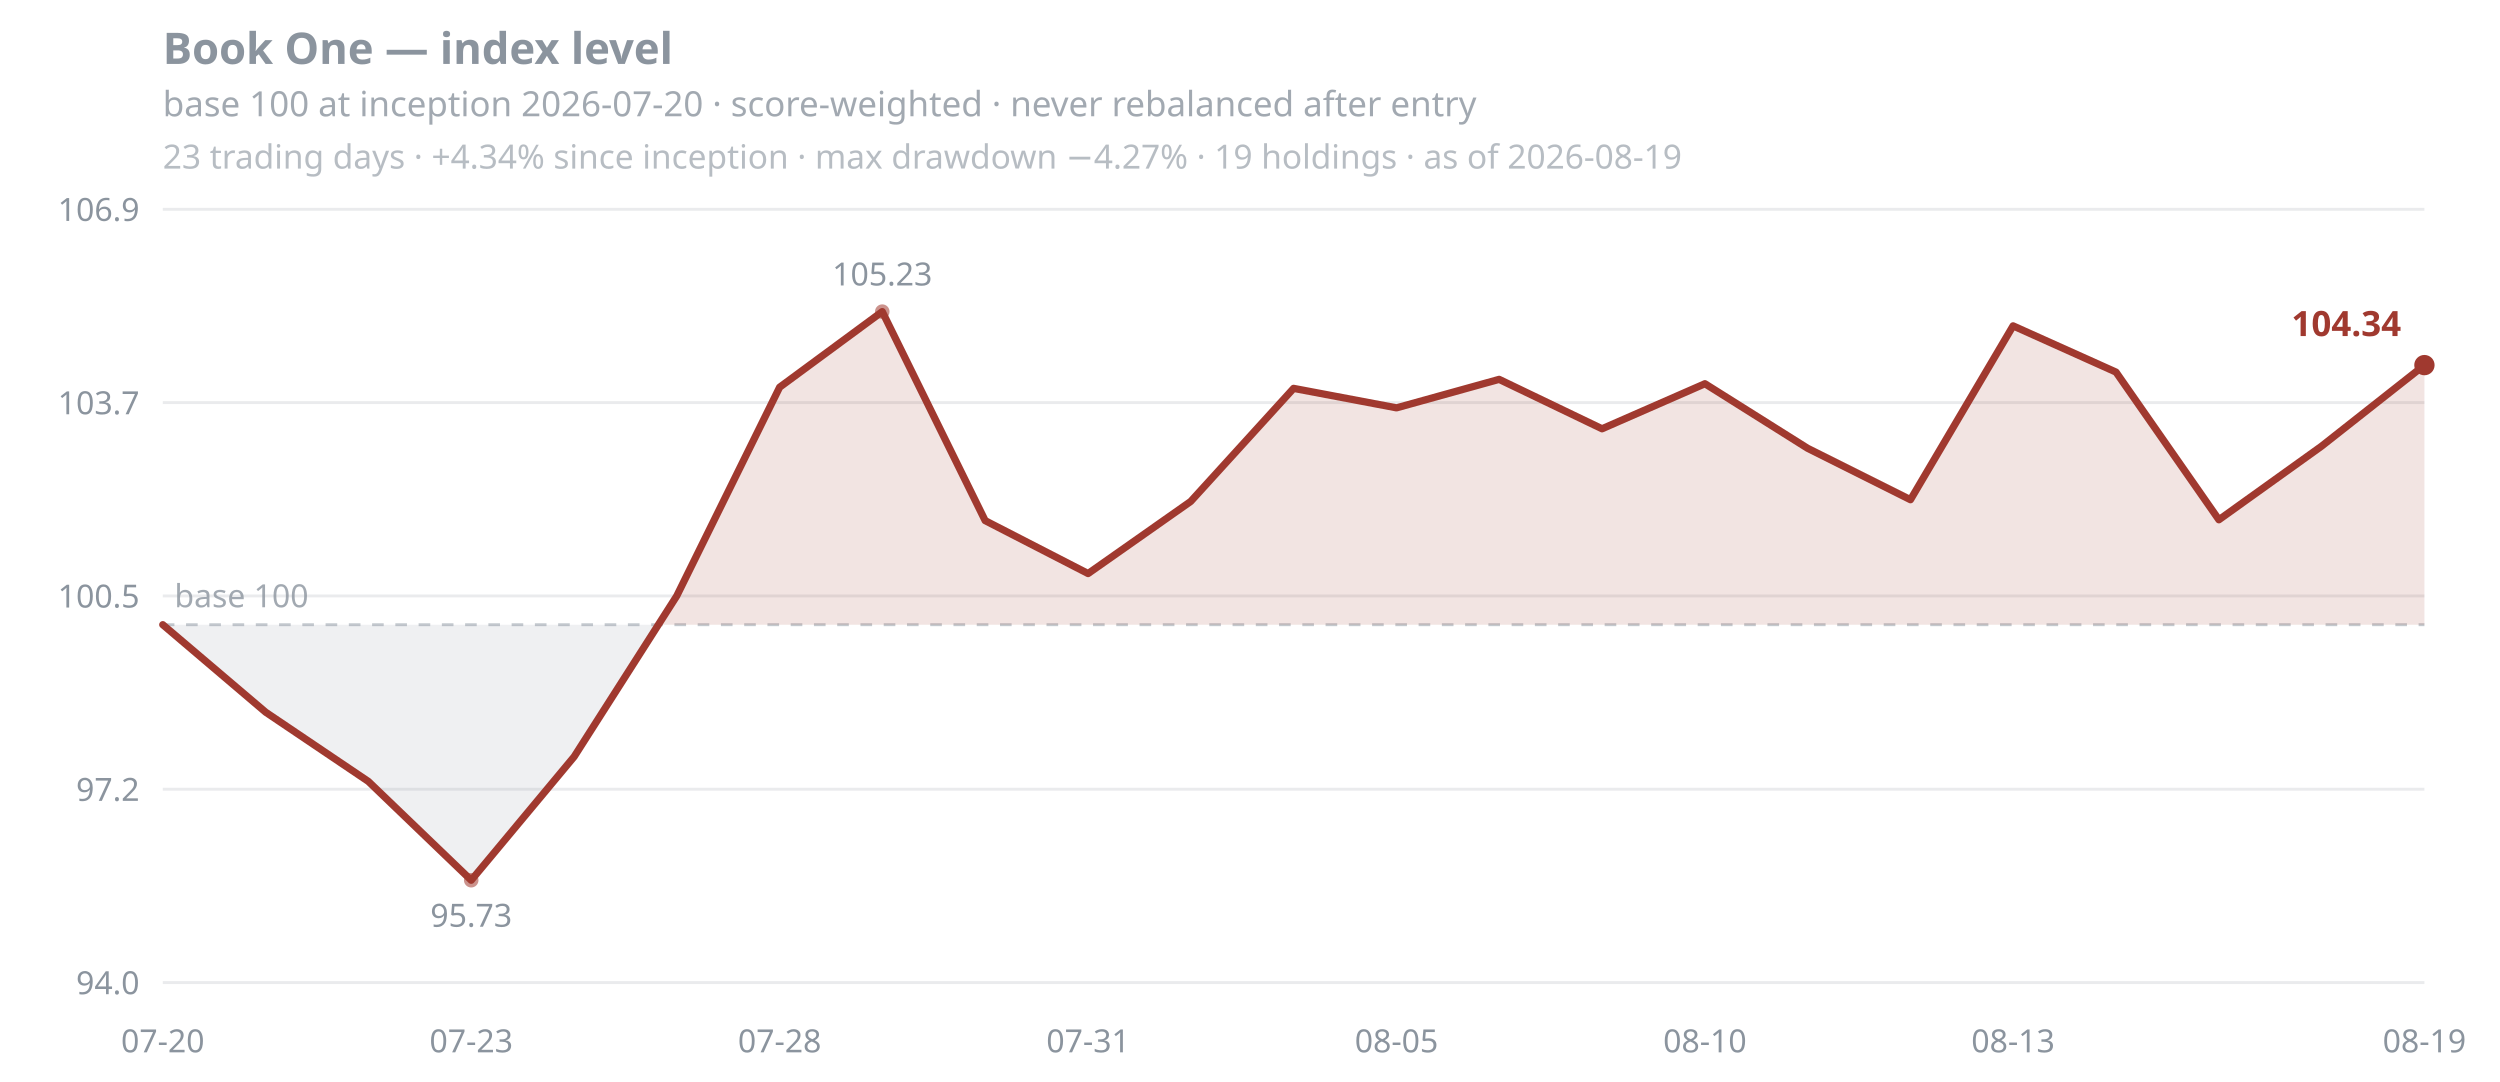
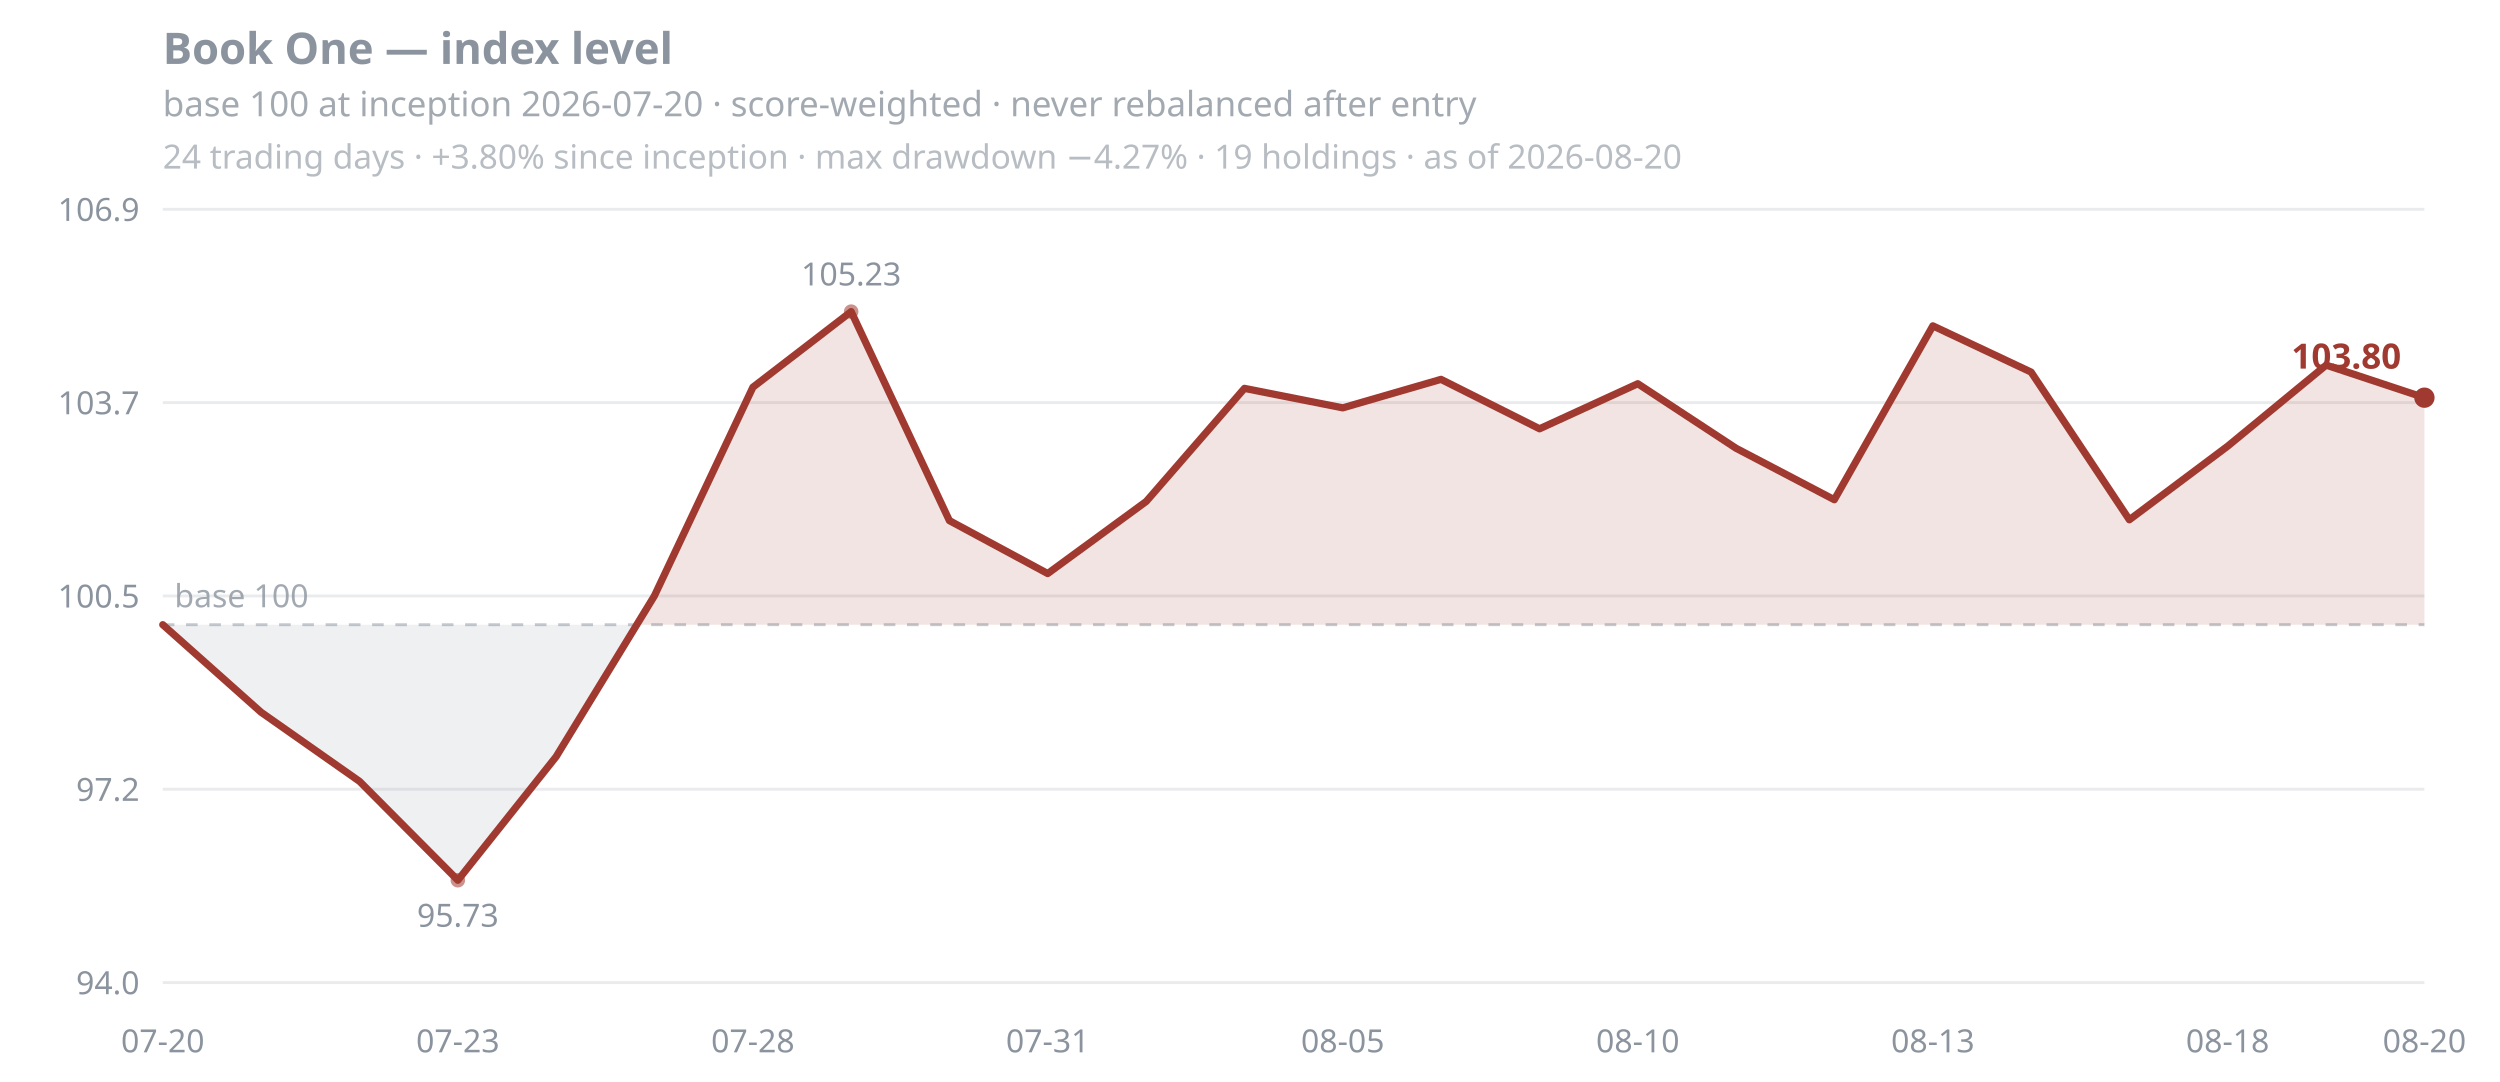
<svg xmlns="http://www.w3.org/2000/svg" viewBox="0 0 860 372" font-family="ui-sans-serif,system-ui,sans-serif">
  <text x="56" y="22" font-size="15" font-weight="600" fill="#8b949e">Book One — index level</text>
  <text x="56" y="40" font-size="12" fill="#8b949e" opacity="0.8">base 100 at inception 2026-07-20 · score-weighted · never rebalanced after entry</text>
-   <text x="56" y="58" font-size="11.5" fill="#8b949e" opacity="0.62">23 trading days · +4.34% since inception · max drawdown −4.27% · 19 holdings · as of 2026-08-19</text>
+   <text x="56" y="58" font-size="11.5" fill="#8b949e" opacity="0.62">24 trading days · +3.80% since inception · max drawdown −4.27% · 19 holdings · as of 2026-08-20</text>
  <line x1="56" y1="338.0" x2="834" y2="338.0" stroke="#8b949e" stroke-opacity="0.18" />
  <text x="48" y="342.0" font-size="11" fill="#8b949e" text-anchor="end">94.0</text>
  <line x1="56" y1="271.5" x2="834" y2="271.5" stroke="#8b949e" stroke-opacity="0.18" />
  <text x="48" y="275.5" font-size="11" fill="#8b949e" text-anchor="end">97.2</text>
  <line x1="56" y1="205.0" x2="834" y2="205.0" stroke="#8b949e" stroke-opacity="0.18" />
  <text x="48" y="209.0" font-size="11" fill="#8b949e" text-anchor="end">100.5</text>
  <line x1="56" y1="138.5" x2="834" y2="138.5" stroke="#8b949e" stroke-opacity="0.18" />
  <text x="48" y="142.5" font-size="11" fill="#8b949e" text-anchor="end">103.7</text>
  <line x1="56" y1="72.0" x2="834" y2="72.0" stroke="#8b949e" stroke-opacity="0.18" />
  <text x="48" y="76.0" font-size="11" fill="#8b949e" text-anchor="end">106.9</text>
  <line x1="56" y1="214.9" x2="834" y2="214.9" stroke="#8b949e" stroke-opacity="0.5" stroke-dasharray="4 4" />
  <text x="60" y="208.9" font-size="11" fill="#8b949e" text-anchor="start" opacity="0.8">base 100</text>
  <text x="56.0" y="362" font-size="11" fill="#8b949e" text-anchor="middle">07-20</text>
-   <text x="162.1" y="362" font-size="11" fill="#8b949e" text-anchor="middle">07-23</text>
-   <text x="268.2" y="362" font-size="11" fill="#8b949e" text-anchor="middle">07-28</text>
-   <text x="374.3" y="362" font-size="11" fill="#8b949e" text-anchor="middle">07-31</text>
-   <text x="480.4" y="362" font-size="11" fill="#8b949e" text-anchor="middle">08-05</text>
-   <text x="586.5" y="362" font-size="11" fill="#8b949e" text-anchor="middle">08-10</text>
-   <text x="692.5" y="362" font-size="11" fill="#8b949e" text-anchor="middle">08-13</text>
-   <text x="834.0" y="362" font-size="11" fill="#8b949e" text-anchor="middle">08-19</text>
+   <text x="157.5" y="362" font-size="11" fill="#8b949e" text-anchor="middle">07-23</text>
+   <text x="259.0" y="362" font-size="11" fill="#8b949e" text-anchor="middle">07-28</text>
+   <text x="360.4" y="362" font-size="11" fill="#8b949e" text-anchor="middle">07-31</text>
+   <text x="461.9" y="362" font-size="11" fill="#8b949e" text-anchor="middle">08-05</text>
+   <text x="563.4" y="362" font-size="11" fill="#8b949e" text-anchor="middle">08-10</text>
+   <text x="664.9" y="362" font-size="11" fill="#8b949e" text-anchor="middle">08-13</text>
+   <text x="766.3" y="362" font-size="11" fill="#8b949e" text-anchor="middle">08-18</text>
+   <text x="834.0" y="362" font-size="11" fill="#8b949e" text-anchor="middle">08-20</text>
  <defs>
    <clipPath id="above">
      <rect x="56" y="72" width="778" height="142.9" />
    </clipPath>
    <clipPath id="below">
      <rect x="56" y="214.9" width="778" height="123.1" />
    </clipPath>
  </defs>
-   <polygon points="56.0,214.9 56.0,214.9 91.4,245.0 126.7,268.8 162.1,302.8 197.5,260.3 232.8,205.0 268.2,133.2 303.5,107.2 338.9,179.1 374.3,197.3 409.6,172.5 445.0,133.6 480.4,140.3 515.7,130.5 551.1,147.5 586.5,132.0 621.8,154.2 657.2,171.9 692.5,112.1 727.9,128.0 763.3,178.8 798.6,153.5 834.0,125.6 834.0,214.9" fill="#a0392f" fill-opacity="0.14" clip-path="url(#above)" />
-   <polygon points="56.0,214.9 56.0,214.9 91.4,245.0 126.7,268.8 162.1,302.8 197.5,260.3 232.8,205.0 268.2,133.2 303.5,107.2 338.9,179.1 374.3,197.3 409.6,172.5 445.0,133.6 480.4,140.3 515.7,130.5 551.1,147.5 586.5,132.0 621.8,154.2 657.2,171.9 692.5,112.1 727.9,128.0 763.3,178.8 798.6,153.5 834.0,125.6 834.0,214.9" fill="#8b949e" fill-opacity="0.14" clip-path="url(#below)" />
-   <polyline points="56.0,214.9 91.4,245.0 126.7,268.8 162.1,302.8 197.5,260.3 232.8,205.0 268.2,133.2 303.5,107.2 338.9,179.1 374.3,197.3 409.6,172.5 445.0,133.6 480.4,140.3 515.7,130.5 551.1,147.5 586.5,132.0 621.8,154.2 657.2,171.9 692.5,112.1 727.9,128.0 763.3,178.8 798.6,153.5 834.0,125.6" fill="none" stroke="#a0392f" stroke-width="2.5" stroke-linejoin="round" stroke-linecap="round" />
-   <circle cx="162.1" cy="302.8" r="2.5" fill="#a0392f" fill-opacity="0.55" />
-   <text x="162.1" y="318.8" font-size="11" fill="#8b949e" text-anchor="middle">95.73</text>
-   <circle cx="303.5" cy="107.2" r="2.5" fill="#a0392f" fill-opacity="0.55" />
-   <text x="303.5" y="98.2" font-size="11" fill="#8b949e" text-anchor="middle">105.23</text>
-   <circle cx="834.0" cy="125.6" r="3.5" fill="#a0392f" />
-   <text x="826.0" y="115.6" font-size="12" font-weight="600" fill="#a0392f" text-anchor="end">104.34</text>
+   <polygon points="56.0,214.9 56.0,214.9 89.8,245.0 123.7,268.8 157.5,302.8 191.3,260.3 225.1,205.0 259.0,133.2 292.8,107.2 326.6,179.1 360.4,197.3 394.3,172.5 428.1,133.6 461.9,140.3 495.7,130.5 529.6,147.5 563.4,132.0 597.2,154.2 631.0,171.9 664.9,112.1 698.7,128.0 732.5,178.8 766.3,153.5 800.2,125.6 834.0,136.8 834.0,214.9" fill="#a0392f" fill-opacity="0.14" clip-path="url(#above)" />
+   <polygon points="56.0,214.9 56.0,214.9 89.8,245.0 123.7,268.8 157.5,302.8 191.3,260.3 225.1,205.0 259.0,133.2 292.8,107.2 326.6,179.1 360.4,197.3 394.3,172.5 428.1,133.6 461.9,140.3 495.7,130.5 529.6,147.5 563.4,132.0 597.2,154.2 631.0,171.9 664.9,112.1 698.7,128.0 732.5,178.8 766.3,153.5 800.2,125.6 834.0,136.8 834.0,214.9" fill="#8b949e" fill-opacity="0.14" clip-path="url(#below)" />
+   <polyline points="56.0,214.9 89.8,245.0 123.7,268.8 157.5,302.8 191.3,260.3 225.1,205.0 259.0,133.2 292.8,107.2 326.6,179.1 360.4,197.3 394.3,172.5 428.1,133.6 461.9,140.3 495.7,130.5 529.6,147.5 563.4,132.0 597.2,154.2 631.0,171.9 664.9,112.1 698.7,128.0 732.5,178.8 766.3,153.5 800.2,125.6 834.0,136.8" fill="none" stroke="#a0392f" stroke-width="2.5" stroke-linejoin="round" stroke-linecap="round" />
+   <circle cx="157.5" cy="302.8" r="2.5" fill="#a0392f" fill-opacity="0.55" />
+   <text x="157.5" y="318.8" font-size="11" fill="#8b949e" text-anchor="middle">95.73</text>
+   <circle cx="292.8" cy="107.2" r="2.5" fill="#a0392f" fill-opacity="0.55" />
+   <text x="292.8" y="98.2" font-size="11" fill="#8b949e" text-anchor="middle">105.23</text>
+   <circle cx="834.0" cy="136.8" r="3.5" fill="#a0392f" />
+   <text x="826.0" y="126.8" font-size="12" font-weight="600" fill="#a0392f" text-anchor="end">103.80</text>
</svg>
